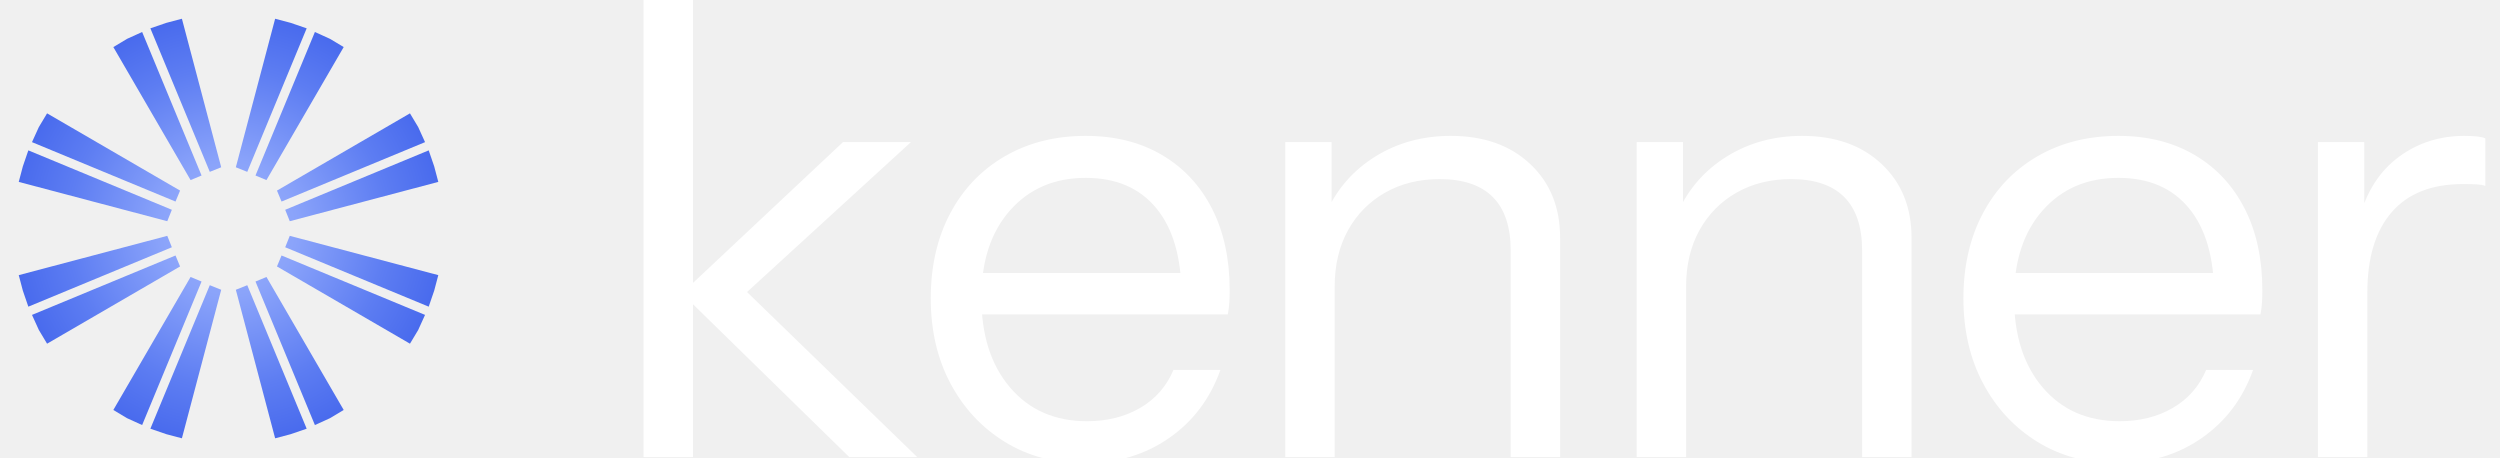
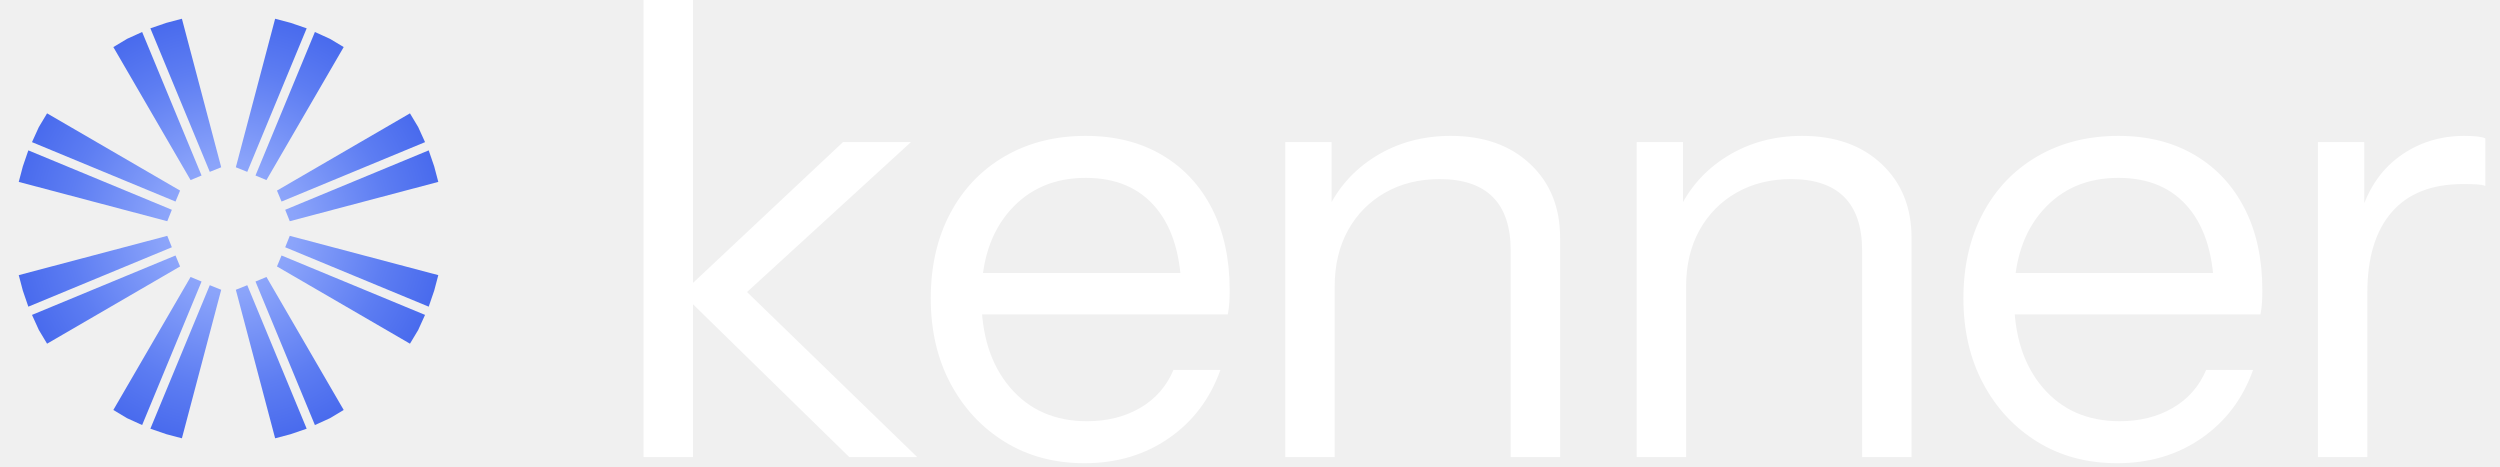
- <svg xmlns="http://www.w3.org/2000/svg" viewBox="0 0 547.0 100.0" width="547" height="100" role="img" aria-label="Kenner">
+ <svg xmlns="http://www.w3.org/2000/svg" viewBox="0 0 547 102" width="547" height="102" role="img" aria-label="Kenner">
  <defs>
    <radialGradient id="g" gradientUnits="userSpaceOnUse" cx="50" cy="50" r="50">
      <stop offset="0" stop-color="#9DB2FF" />
      <stop offset="0.3" stop-color="#8AA3FA" />
      <stop offset="0.7" stop-color="#5D7DF2" />
      <stop offset="1" stop-color="#4466EC" />
    </radialGradient>
  </defs>
  <path fill-rule="evenodd" fill="url(#g)" d="M48.4 36.6L39.8 4.1L36.4 5.0L32.9 6.2L45.9 37.6ZM31.1 7.0L27.8 8.5L24.8 10.3L41.7 39.4L44.1 38.4ZM39.4 41.7L10.3 24.8L8.5 27.8L7.0 31.1L38.4 44.1ZM6.2 32.9L5.0 36.4L4.1 39.8L36.6 48.4L37.6 45.9ZM36.6 51.6L4.1 60.2L5.0 63.6L6.2 67.1L37.6 54.1ZM7.0 68.9L8.5 72.2L10.3 75.2L39.4 58.3L38.4 55.9ZM41.7 60.6L24.8 89.7L27.8 91.5L31.1 93.0L44.1 61.6ZM32.9 93.8L36.4 95.0L39.8 95.9L48.4 63.4L45.9 62.4ZM67.1 6.2L63.6 5.0L60.2 4.1L51.6 36.6L54.1 37.6ZM58.3 39.4L75.2 10.3L72.2 8.5L68.9 7.0L55.9 38.4ZM93.0 31.1L91.5 27.8L89.7 24.8L60.6 41.7L61.6 44.1ZM63.4 48.4L95.9 39.8L95.0 36.4L93.8 32.9L62.4 45.9ZM93.8 67.1L95.0 63.6L95.9 60.2L63.4 51.6L62.4 54.1ZM60.6 58.3L89.7 75.2L91.5 72.2L93.0 68.9L61.6 55.9ZM68.9 93.0L72.2 91.5L75.2 89.7L58.3 60.6L55.9 61.6ZM51.6 63.4L60.2 95.9L63.6 95.0L67.1 93.8L54.1 62.4Z" />
  <path fill="#FFFFFF" d="M140.811 100.0V0.0H151.622V100.0ZM185.811 100.0 149.189 64.189 184.459 31.081H199.324L159.73 67.297L160.405 60.946L200.676 100.0Z M237.297 101.351Q227.432 101.351 219.865 96.689Q212.297 92.027 207.973 83.919Q203.649 75.811 203.649 65.27Q203.649 54.73 207.905 46.689Q212.162 38.649 219.865 34.189Q227.568 29.73 237.568 29.73Q247.162 29.73 254.257 33.919Q261.351 38.108 265.203 45.676Q269.054 53.243 269.054 63.514Q269.054 64.865 268.986 66.081Q268.919 67.297 268.649 68.784H211.757V59.73H262.027L258.514 64.73Q258.514 52.297 253.041 45.608Q247.568 38.919 237.568 38.919Q227.297 38.919 221.014 46.014Q214.73 53.108 214.73 65.135Q214.73 77.432 221.014 84.797Q227.297 92.162 237.838 92.162Q244.459 92.162 249.459 89.257Q254.459 86.351 256.757 80.946H267.027Q263.649 90.405 255.743 95.878Q247.838 101.351 237.297 101.351Z M281.216 100.0V31.081H291.351V47.297H292.027V100.0ZM330.541 100.0V54.865Q330.541 47.027 326.622 43.108Q322.703 39.189 315.0 39.189Q308.243 39.189 303.041 42.162Q297.838 45.135 294.932 50.405Q292.027 55.676 292.027 62.703L290.27 46.351Q293.784 38.649 301.014 34.189Q308.243 29.73 317.432 29.73Q328.243 29.73 334.797 35.878Q341.351 42.027 341.351 52.027V100.0Z M358.108 100.0V31.081H368.243V47.297H368.919V100.0ZM407.432 100.0V54.865Q407.432 47.027 403.514 43.108Q399.595 39.189 391.892 39.189Q385.135 39.189 379.932 42.162Q374.73 45.135 371.824 50.405Q368.919 55.676 368.919 62.703L367.162 46.351Q370.676 38.649 377.905 34.189Q385.135 29.73 394.324 29.73Q405.135 29.73 411.689 35.878Q418.243 42.027 418.243 52.027V100.0Z M463.243 101.351Q453.378 101.351 445.811 96.689Q438.243 92.027 433.919 83.919Q429.595 75.811 429.595 65.27Q429.595 54.73 433.851 46.689Q438.108 38.649 445.811 34.189Q453.514 29.73 463.514 29.73Q473.108 29.73 480.203 33.919Q487.297 38.108 491.149 45.676Q495.0 53.243 495.0 63.514Q495.0 64.865 494.932 66.081Q494.865 67.297 494.595 68.784H437.703V59.73H487.973L484.459 64.73Q484.459 52.297 478.986 45.608Q473.514 38.919 463.514 38.919Q453.243 38.919 446.959 46.014Q440.676 53.108 440.676 65.135Q440.676 77.432 446.959 84.797Q453.243 92.162 463.784 92.162Q470.405 92.162 475.405 89.257Q480.405 86.351 482.703 80.946H492.973Q489.595 90.405 481.689 95.878Q473.784 101.351 463.243 101.351Z M507.162 100.0V31.081H517.297V48.649H517.973V100.0ZM517.973 64.054 516.216 47.703Q518.649 38.919 524.865 34.324Q531.081 29.73 539.189 29.73Q542.568 29.73 543.784 30.27V40.676Q543.108 40.405 541.892 40.338Q540.676 40.27 538.919 40.27Q528.649 40.27 523.311 46.419Q517.973 52.568 517.973 64.054Z" />
</svg>
